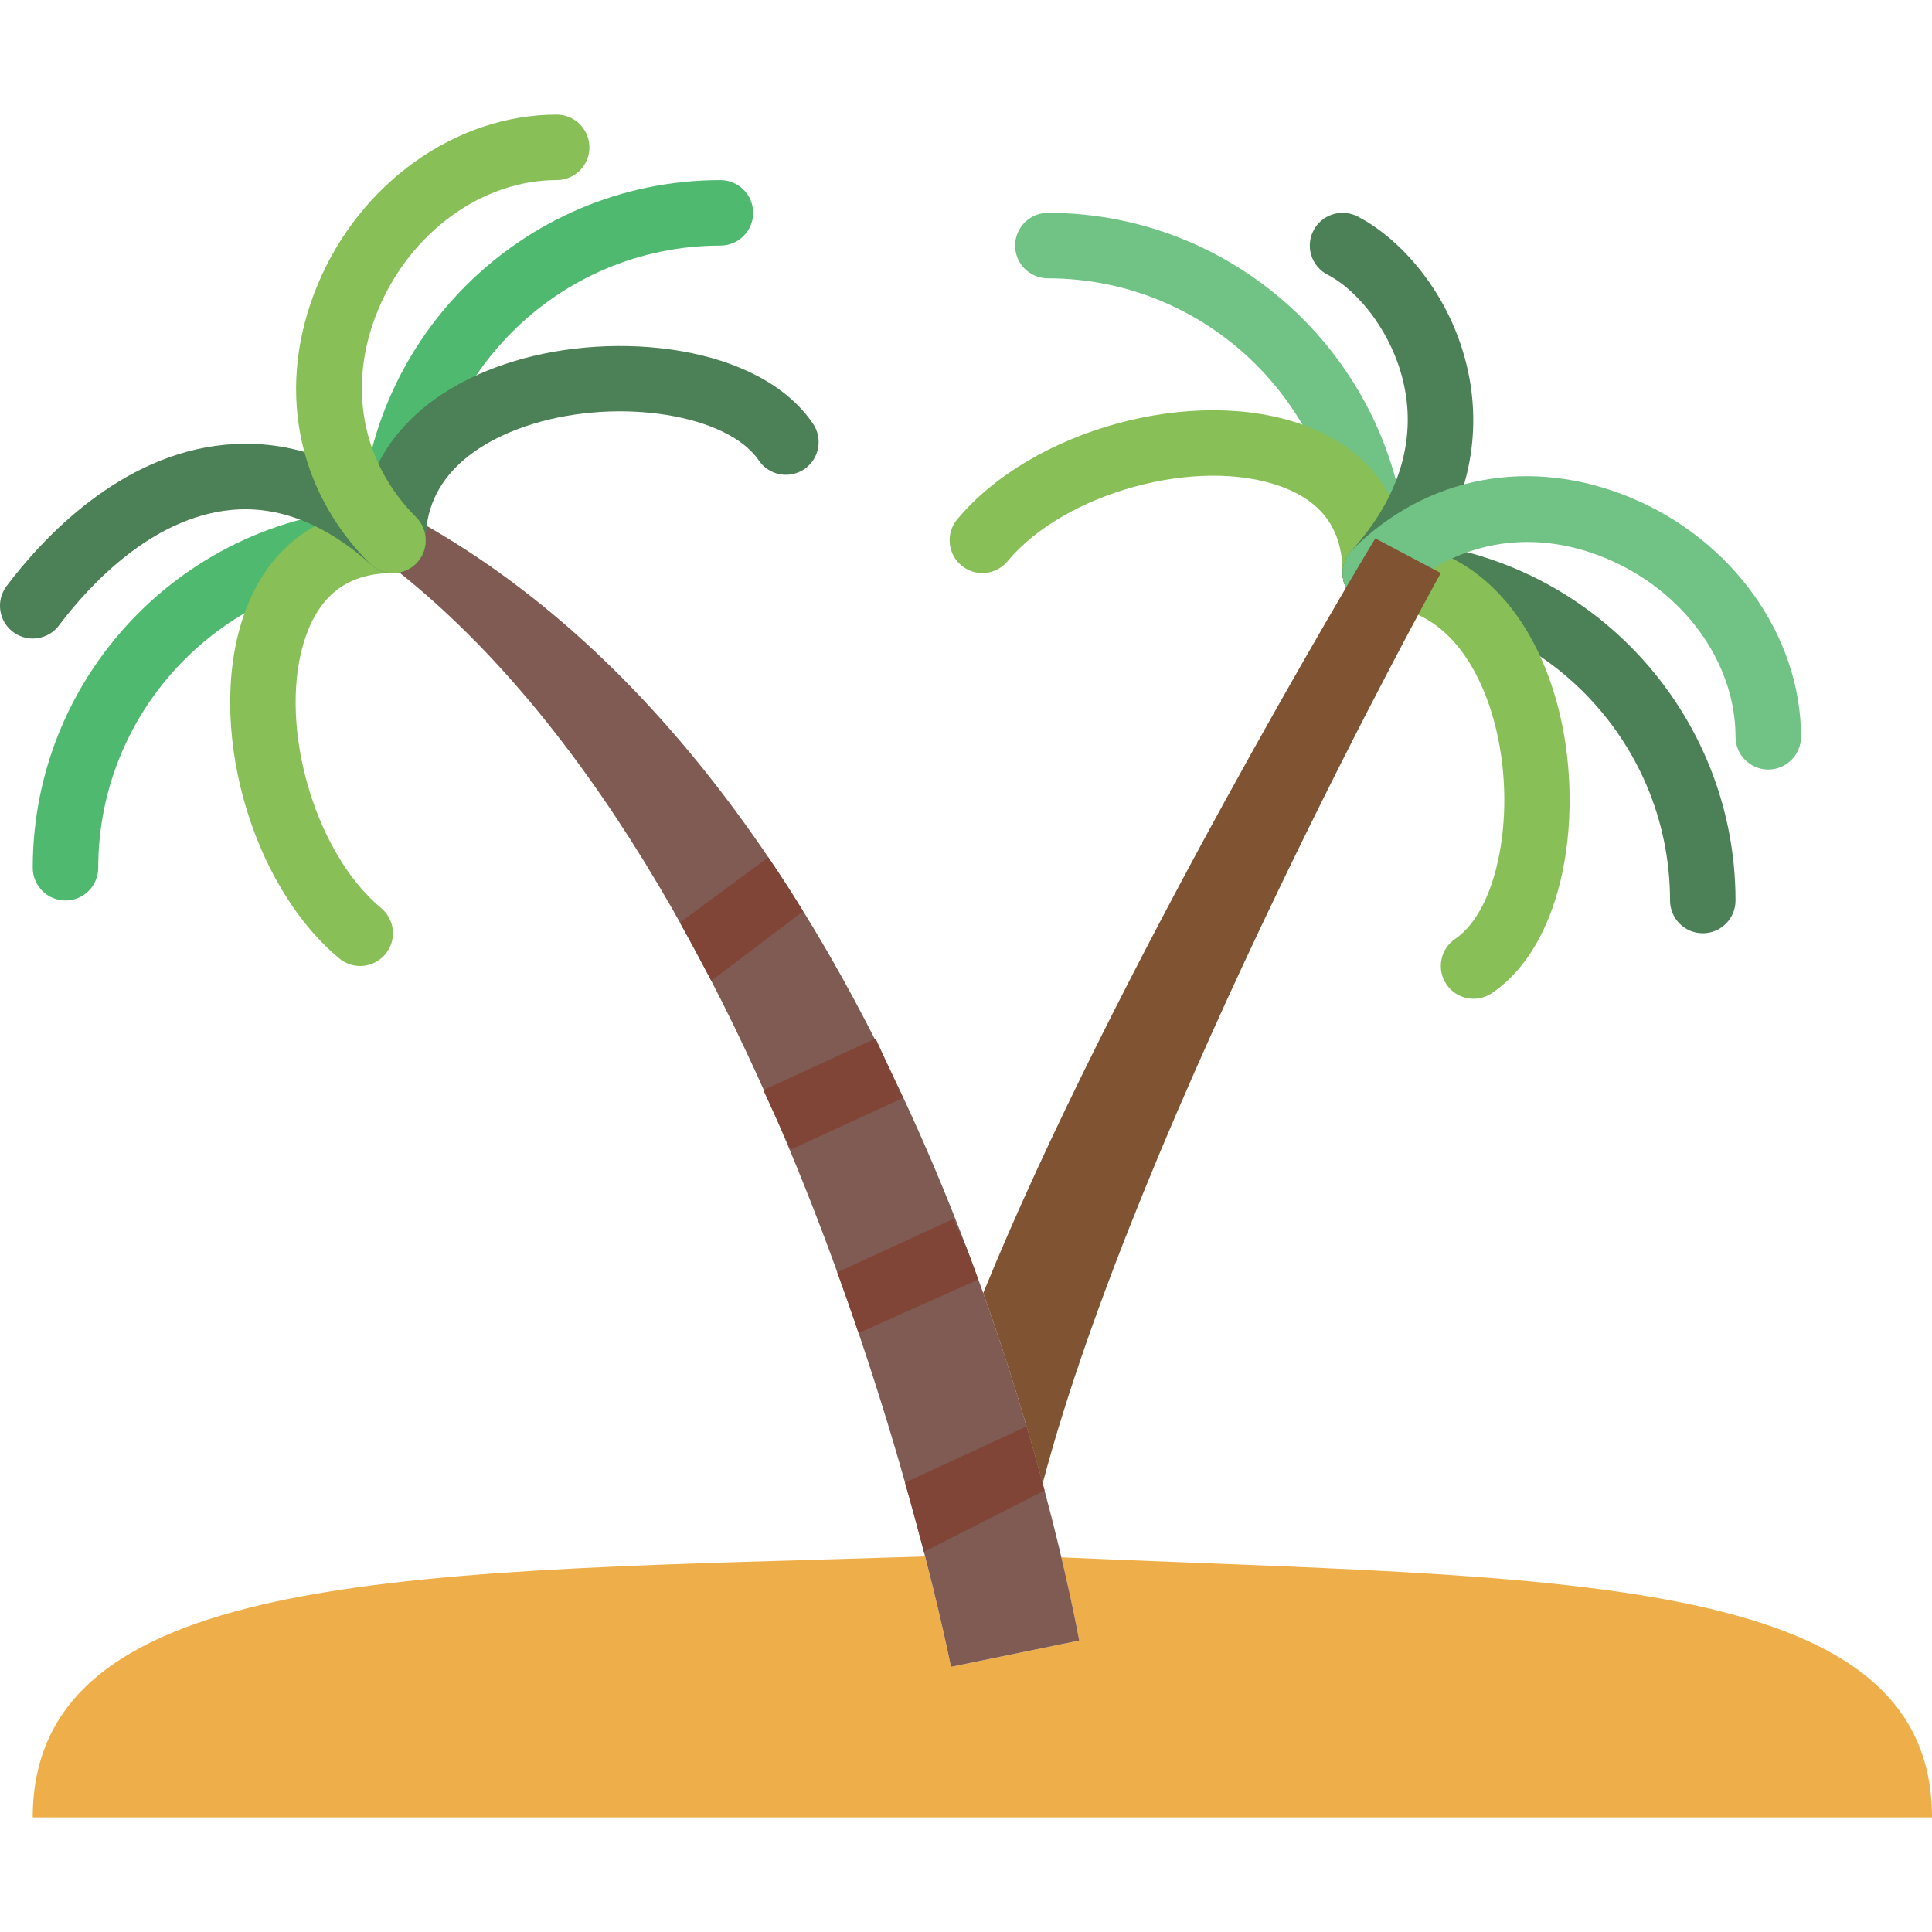
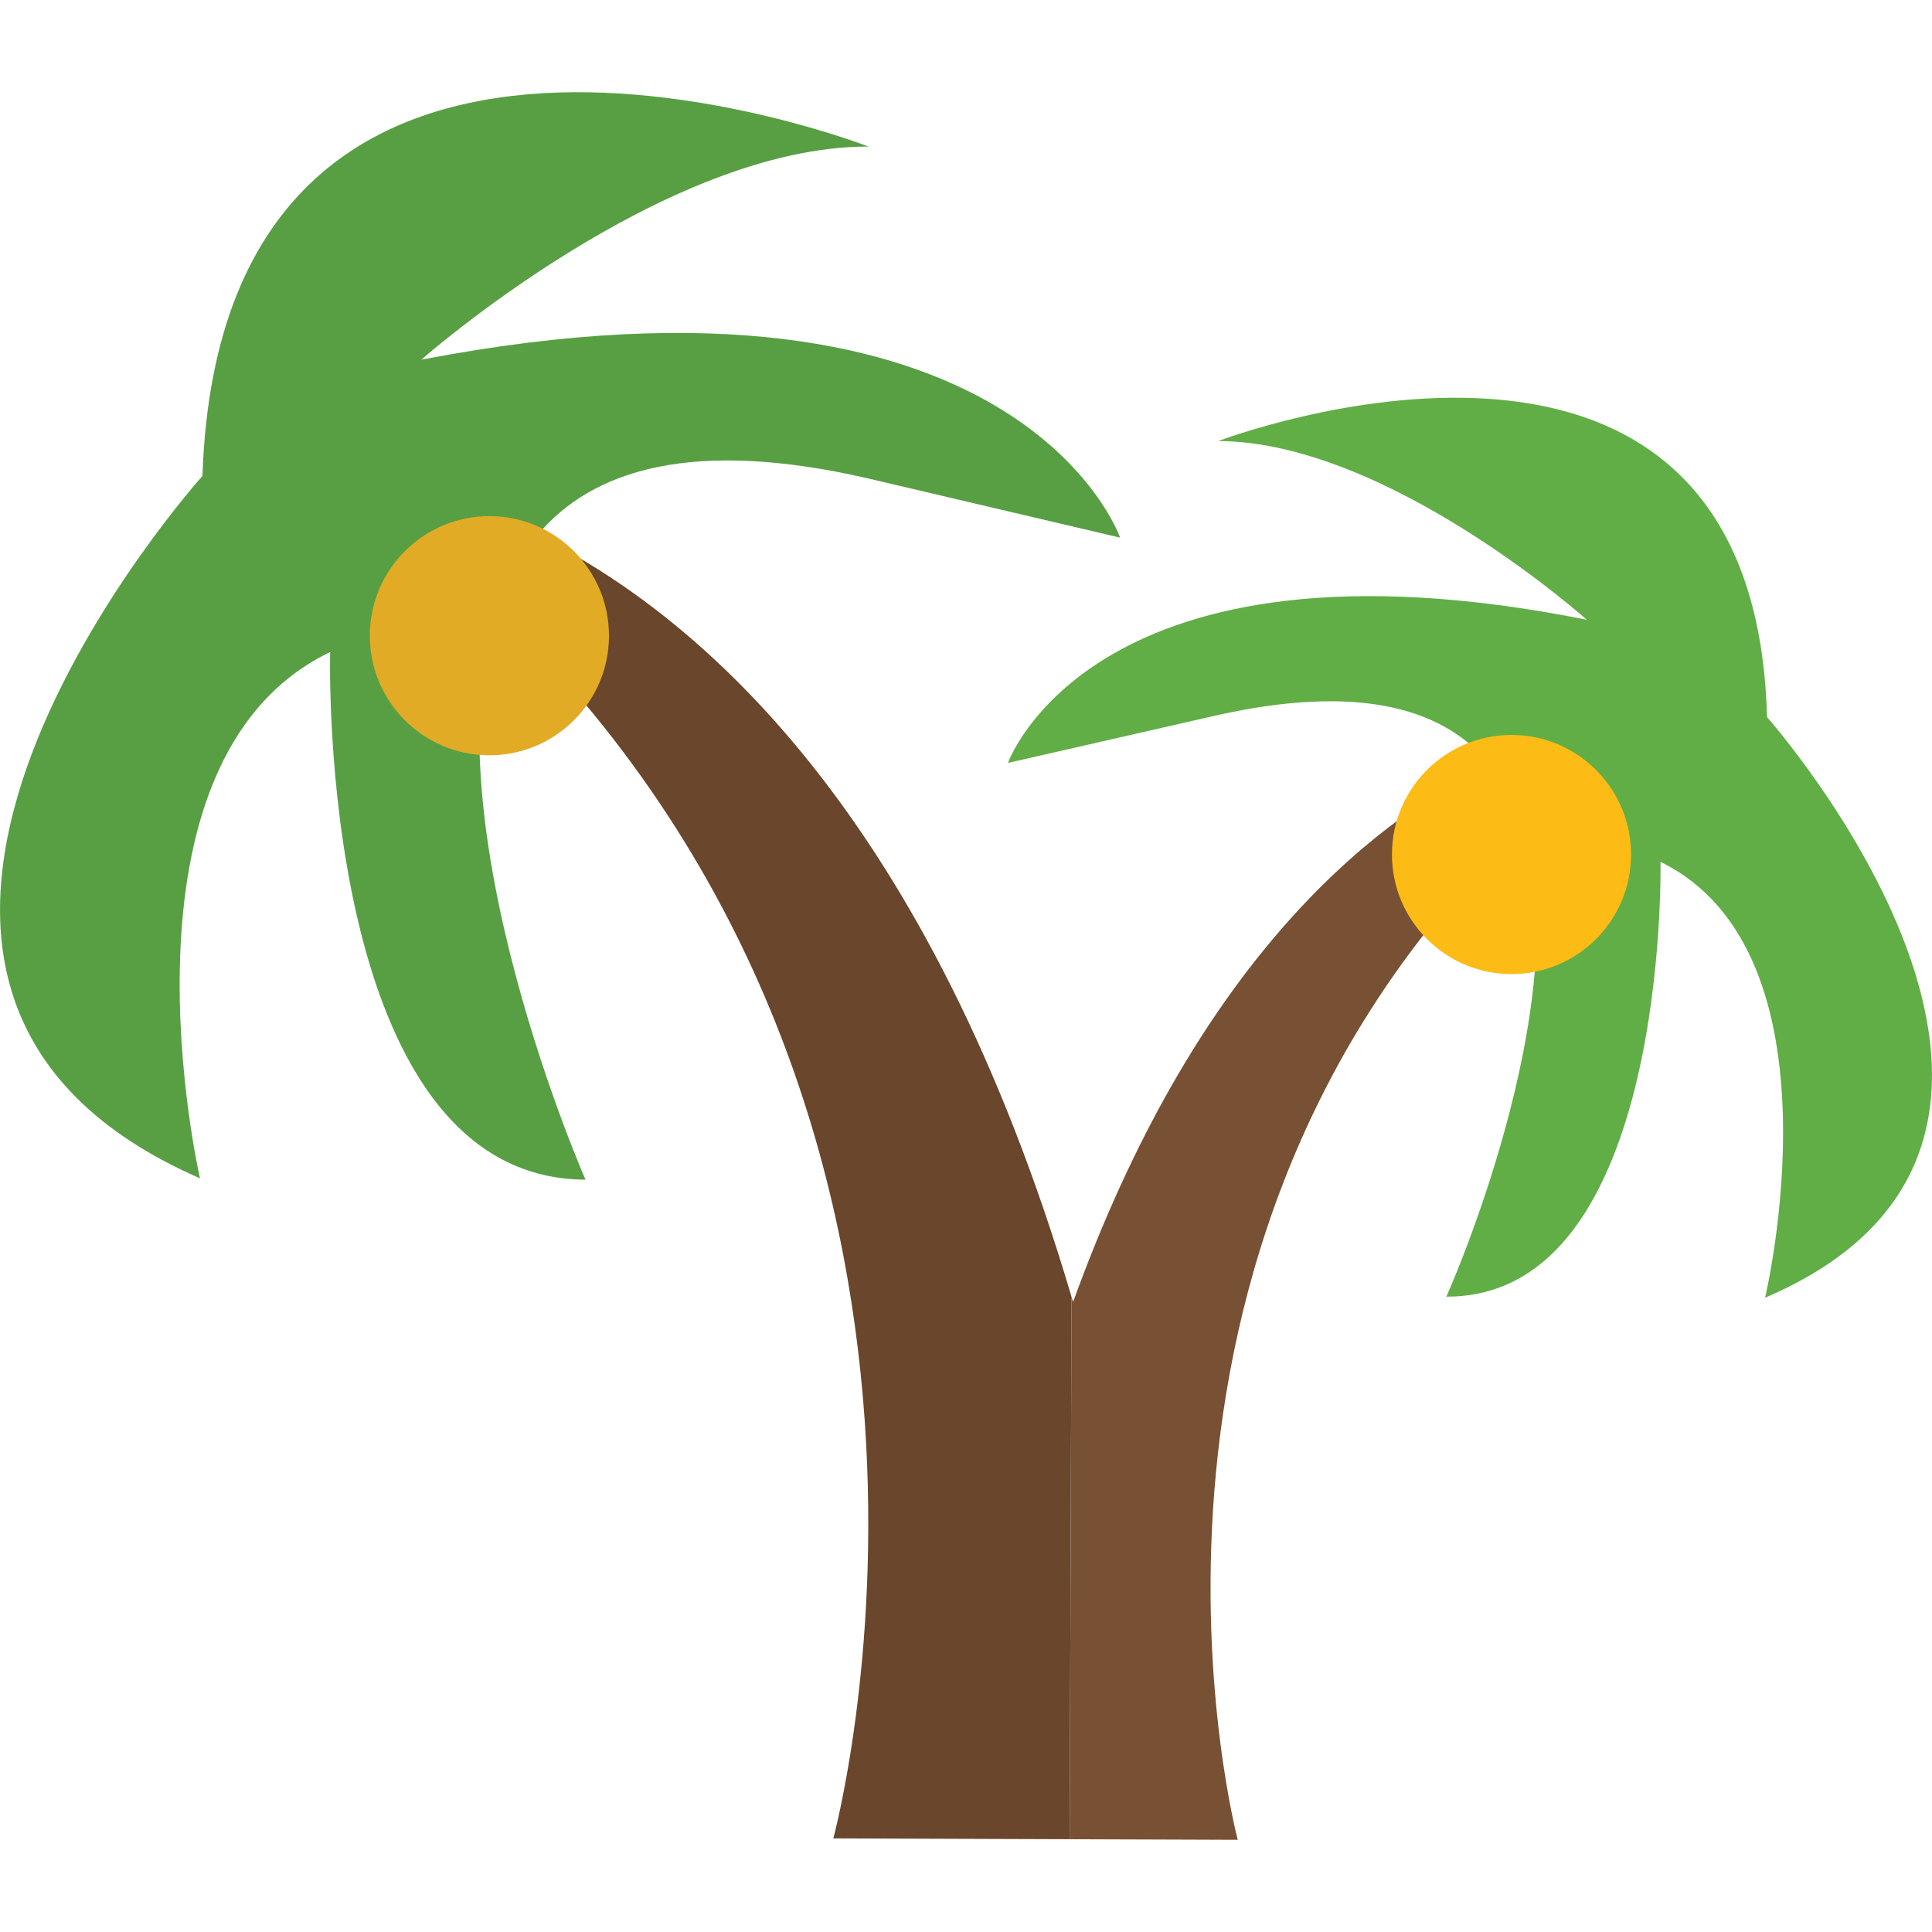
- <svg xmlns="http://www.w3.org/2000/svg" version="1.1" id="Capa_1" x="0px" y="0px" viewBox="0 0 59 59" style="enable-background:new 0 0 59 59;" xml:space="preserve">
-   <path style="fill:#EEAF4B;" d="M32.412,47.558c0.338,1.434,0.51,2.361,0.547,2.541l-3.918,0.803  c-0.011-0.052-0.263-1.326-0.79-3.371C13.05,48.017,1,47.786,1,55.5h58C59,47.898,47.299,48.217,32.412,47.558z" />
-   <path style="fill:#7F5B53;" d="M29.041,50.902C28.992,50.666,24.029,25.508,10.87,16.5l1.13-1  c16.208,8.292,20.749,33.569,20.959,34.599L29.041,50.902z" />
-   <path style="fill:#4FBA6F;" d="M2,27.5c-0.552,0-1-0.448-1-1c0-6.065,4.935-11,11-11c0.552,0,1,0.448,1,1c0,0.552-0.448,1-1,1  c-4.962,0-9,4.038-9,9C3,27.052,2.552,27.5,2,27.5z" />
-   <path style="fill:#4FBA6F;" d="M12,17.5c-0.552,0-1-0.448-1-1c0-6.065,4.935-11,11-11c0.552,0,1,0.448,1,1s-0.448,1-1,1  c-4.962,0-9,4.038-9,9C13,17.052,12.552,17.5,12,17.5z" />
-   <path style="fill:#88C057;" d="M11,29.5c-0.226,0-0.452-0.076-0.639-0.231c-2.746-2.283-4.095-7.218-2.887-10.56  C8.221,16.64,9.829,15.5,12,15.5c0.552,0,1,0.448,1,1c0,0.552-0.448,1-1,1c-1.321,0-2.187,0.618-2.646,1.889  c-0.92,2.546,0.19,6.601,2.285,8.342c0.425,0.353,0.483,0.984,0.13,1.408C11.571,29.377,11.286,29.5,11,29.5z" />
-   <path style="fill:#4C8056;" d="M12,17.5c-0.552,0-1-0.448-1-1c0-2.558,1.705-4.549,4.676-5.463c3.127-0.961,7.514-0.507,9.151,1.901  c0.311,0.457,0.192,1.079-0.265,1.389c-0.456,0.31-1.079,0.191-1.389-0.265c-0.952-1.401-4.245-1.933-6.909-1.113  C15.045,13.324,13,14.284,13,16.5C13,17.052,12.552,17.5,12,17.5z" />
-   <path style="fill:#4C8056;" d="M0.999,19.5c-0.209,0-0.421-0.066-0.602-0.202c-0.441-0.333-0.528-0.96-0.196-1.401  c1.116-1.479,3.466-4.006,6.663-4.314c2.029-0.198,3.981,0.536,5.804,2.173c0.411,0.369,0.444,1.001,0.075,1.412  c-0.368,0.411-1.001,0.445-1.412,0.075c-1.389-1.248-2.83-1.809-4.274-1.67c-2.436,0.235-4.34,2.312-5.259,3.529  C1.602,19.363,1.302,19.5,0.999,19.5z" />
-   <path style="fill:#88C057;" d="M12,17.5c-0.256,0-0.512-0.098-0.707-0.293c-2.267-2.267-2.864-5.444-1.598-8.5  C10.985,5.592,13.921,3.5,17,3.5c0.552,0,1,0.448,1,1s-0.448,1-1,1c-2.28,0-4.473,1.596-5.457,3.972  c-0.946,2.283-0.511,4.646,1.164,6.321c0.391,0.391,0.391,1.023,0,1.414C12.512,17.402,12.256,17.5,12,17.5z" />
-   <rect x="24.442" y="31.523" transform="matrix(0.4179 0.9085 -0.9085 0.4179 45.1635 -3.6658)" style="fill:#804537;" width="2" height="3.774" />
-   <path style="fill:#804537;" d="M23.99,26.976l-0.526-0.794l-2.701,1.993c0.165,0.294,0.325,0.59,0.485,0.887l0.475,0.89l2.801-2.121  C24.347,27.545,24.174,27.258,23.99,26.976z" />
-   <path style="fill:#804537;" d="M31.631,44.54l-0.281-0.979l-3.712,1.714c0.096,0.337,0.186,0.662,0.272,0.975l0.305,1.14  l3.684-1.873C31.816,45.204,31.726,44.877,31.631,44.54z" />
-   <path style="fill:#804537;" d="M29.527,38.134l-0.418-0.908l-3.541,1.628c0.115,0.318,0.23,0.636,0.339,0.947l0.313,0.907  l3.654-1.632C29.761,38.765,29.648,38.453,29.527,38.134z" />
-   <path style="fill:#71C285;" d="M42,18.5c-0.552,0-1-0.448-1-1c0-4.962-4.038-9-9-9c-0.552,0-1-0.448-1-1s0.448-1,1-1  c6.065,0,11,4.935,11,11C43,18.052,42.552,18.5,42,18.5z" />
-   <path style="fill:#4C8056;" d="M52,28.5c-0.552,0-1-0.448-1-1c0-4.962-4.038-9-9-9c-0.552,0-1-0.448-1-1s0.448-1,1-1  c6.065,0,11,4.935,11,11C53,28.052,52.552,28.5,52,28.5z" />
-   <path style="fill:#88C057;" d="M42,18.5c-0.552,0-1-0.448-1-1c0-1.321-0.618-2.187-1.889-2.646c-2.548-0.922-6.601,0.19-8.342,2.285  c-0.353,0.425-0.985,0.483-1.408,0.13c-0.425-0.353-0.483-0.984-0.13-1.408c2.284-2.746,7.219-4.096,10.56-2.887  C41.861,13.721,43,15.329,43,17.5C43,18.052,42.552,18.5,42,18.5z" />
-   <path style="fill:#88C057;" d="M45.001,30.5c-0.32,0-0.635-0.153-0.828-0.438c-0.311-0.457-0.192-1.079,0.265-1.389  c1.402-0.953,1.933-4.246,1.113-6.909C45.176,20.545,44.216,18.5,42,18.5c-0.552,0-1-0.448-1-1s0.448-1,1-1  c2.558,0,4.549,1.705,5.463,4.676c0.962,3.126,0.508,7.514-1.901,9.151C45.39,30.444,45.194,30.5,45.001,30.5z" />
-   <path style="fill:#4C8056;" d="M42,18.5c-0.241,0-0.482-0.086-0.674-0.262c-0.408-0.372-0.437-1.005-0.064-1.413  c1.382-1.514,1.953-3.206,1.649-4.893c-0.302-1.682-1.42-3.056-2.369-3.543c-0.491-0.252-0.685-0.855-0.432-1.347  c0.252-0.491,0.855-0.683,1.347-0.432c1.387,0.713,2.983,2.526,3.422,4.968c0.291,1.62,0.156,4.079-2.142,6.595  C42.541,18.39,42.271,18.5,42,18.5z" />
-   <path style="fill:#71C285;" d="M54,23.5c-0.552,0-1-0.448-1-1c0-2.28-1.596-4.473-3.972-5.457c-2.283-0.947-4.647-0.51-6.321,1.164  c-0.391,0.391-1.023,0.391-1.414,0s-0.391-1.023,0-1.414c2.266-2.267,5.446-2.864,8.5-1.598C52.908,16.485,55,19.42,55,22.5  C55,23.052,54.552,23.5,54,23.5z" />
-   <path style="fill:#805333;" d="M31.841,45.301C34.768,34.229,43.907,17.651,44,17.5l-2-1.058  c-0.34,0.545-8.089,13.479-11.974,23.048C30.798,41.658,31.394,43.644,31.841,45.301z" />
+ <svg xmlns="http://www.w3.org/2000/svg" version="1.1" x="0px" y="0px" width="125.76px" height="125.76px" viewBox="0 0 125.76 125.76" enable-background="new 0 0 125.76 125.76" xml:space="preserve">
  <g>
- </g>
-   <g>
- </g>
-   <g>
- </g>
-   <g>
- </g>
-   <g>
- </g>
-   <g>
- </g>
-   <g>
- </g>
-   <g>
- </g>
-   <g>
- </g>
-   <g>
- </g>
-   <g>
- </g>
-   <g>
- </g>
-   <g>
- </g>
-   <g>
- </g>
-   <g>
- </g>
+     <path fill="#589F44" d="M32.568,35.85l0.291-0.106l0.062-2.659l-0.062,2.659l2.294-0.815c-0.057-0.03-0.117-0.065-0.176-0.091   c3.604-4.306,10.177-6.305,21.484-3.706l16.451,3.864c0,0-6.572-19.068-45.487-11.583c0,0,15.779-13.918,29.111-13.871   c0,0-42.078-16.413-43.358,21.438c0,0-29.539,32.902-0.16,45.721c0,0-6.265-27.161,8.472-34.258c0,0-0.921,34.284,16.626,34.345   c0.163,0.397-10.332-23.327-5.759-37.146c0.143,0.135,0.265,0.274,0.403,0.409l0.099-4.307L32.568,35.85z" />
+     <path fill="#69462C" d="M35.153,34.928l-2.294,0.815l-0.099,4.307c34.082,33.451,21.483,79.616,21.483,79.616l7.869,0.028   l7.514,0.026l0.123-35.305C60.535,53.25,45.812,40.276,35.153,34.928z" />
+     <path fill="#785033" d="M99.851,50.593l-3.096-1.097c0.07,0.085,0.149,0.161,0.222,0.251c-8.158,3.978-19.285,13.312-27.124,35.001   c-0.031-0.111-0.067-0.219-0.103-0.332l-0.123,35.305l6.942,0.023l3.999,0.015c0,0-10.241-38.554,18.551-66.029L99.851,50.593z" />
+     <path fill="#61AE46" d="M115.022,46.678c-0.839-31.297-35.718-17.969-35.718-17.969c11.019,0.038,23.982,11.631,23.982,11.631   c-32.136-6.412-37.674,9.321-37.674,9.321l13.629-3.109c9.134-2.028,14.507-0.473,17.513,2.944l3.096,1.097l0.637-2.745   l-0.637,2.745l2.01,0.717l-2.01-0.717l-0.731,3.137c0.004,0,0.004-0.006,0.01-0.006c3.694,11.454-5.116,31.014-4.984,30.678   c14.514,0.051,13.943-28.301,13.943-28.301c12.154,5.954,6.807,28.373,6.807,28.373C139.262,74.054,115.022,46.678,115.022,46.678z   " />
+     <path fill="#E1AB25" d="M39.641,41.411c-0.016,4.295-3.512,7.769-7.812,7.754c-4.297-0.016-7.771-3.514-7.756-7.809   c0.015-4.301,3.514-7.773,7.811-7.758C36.184,33.613,39.655,37.11,39.641,41.411z" />
+     <path fill="#FDBB16" d="M106.171,55.649c-0.015,4.299-3.512,7.771-7.809,7.756c-4.301-0.015-7.771-3.512-7.756-7.811   c0.016-4.297,3.51-7.769,7.811-7.754C102.714,47.856,106.187,51.352,106.171,55.649z" />
+   </g>
</svg>
